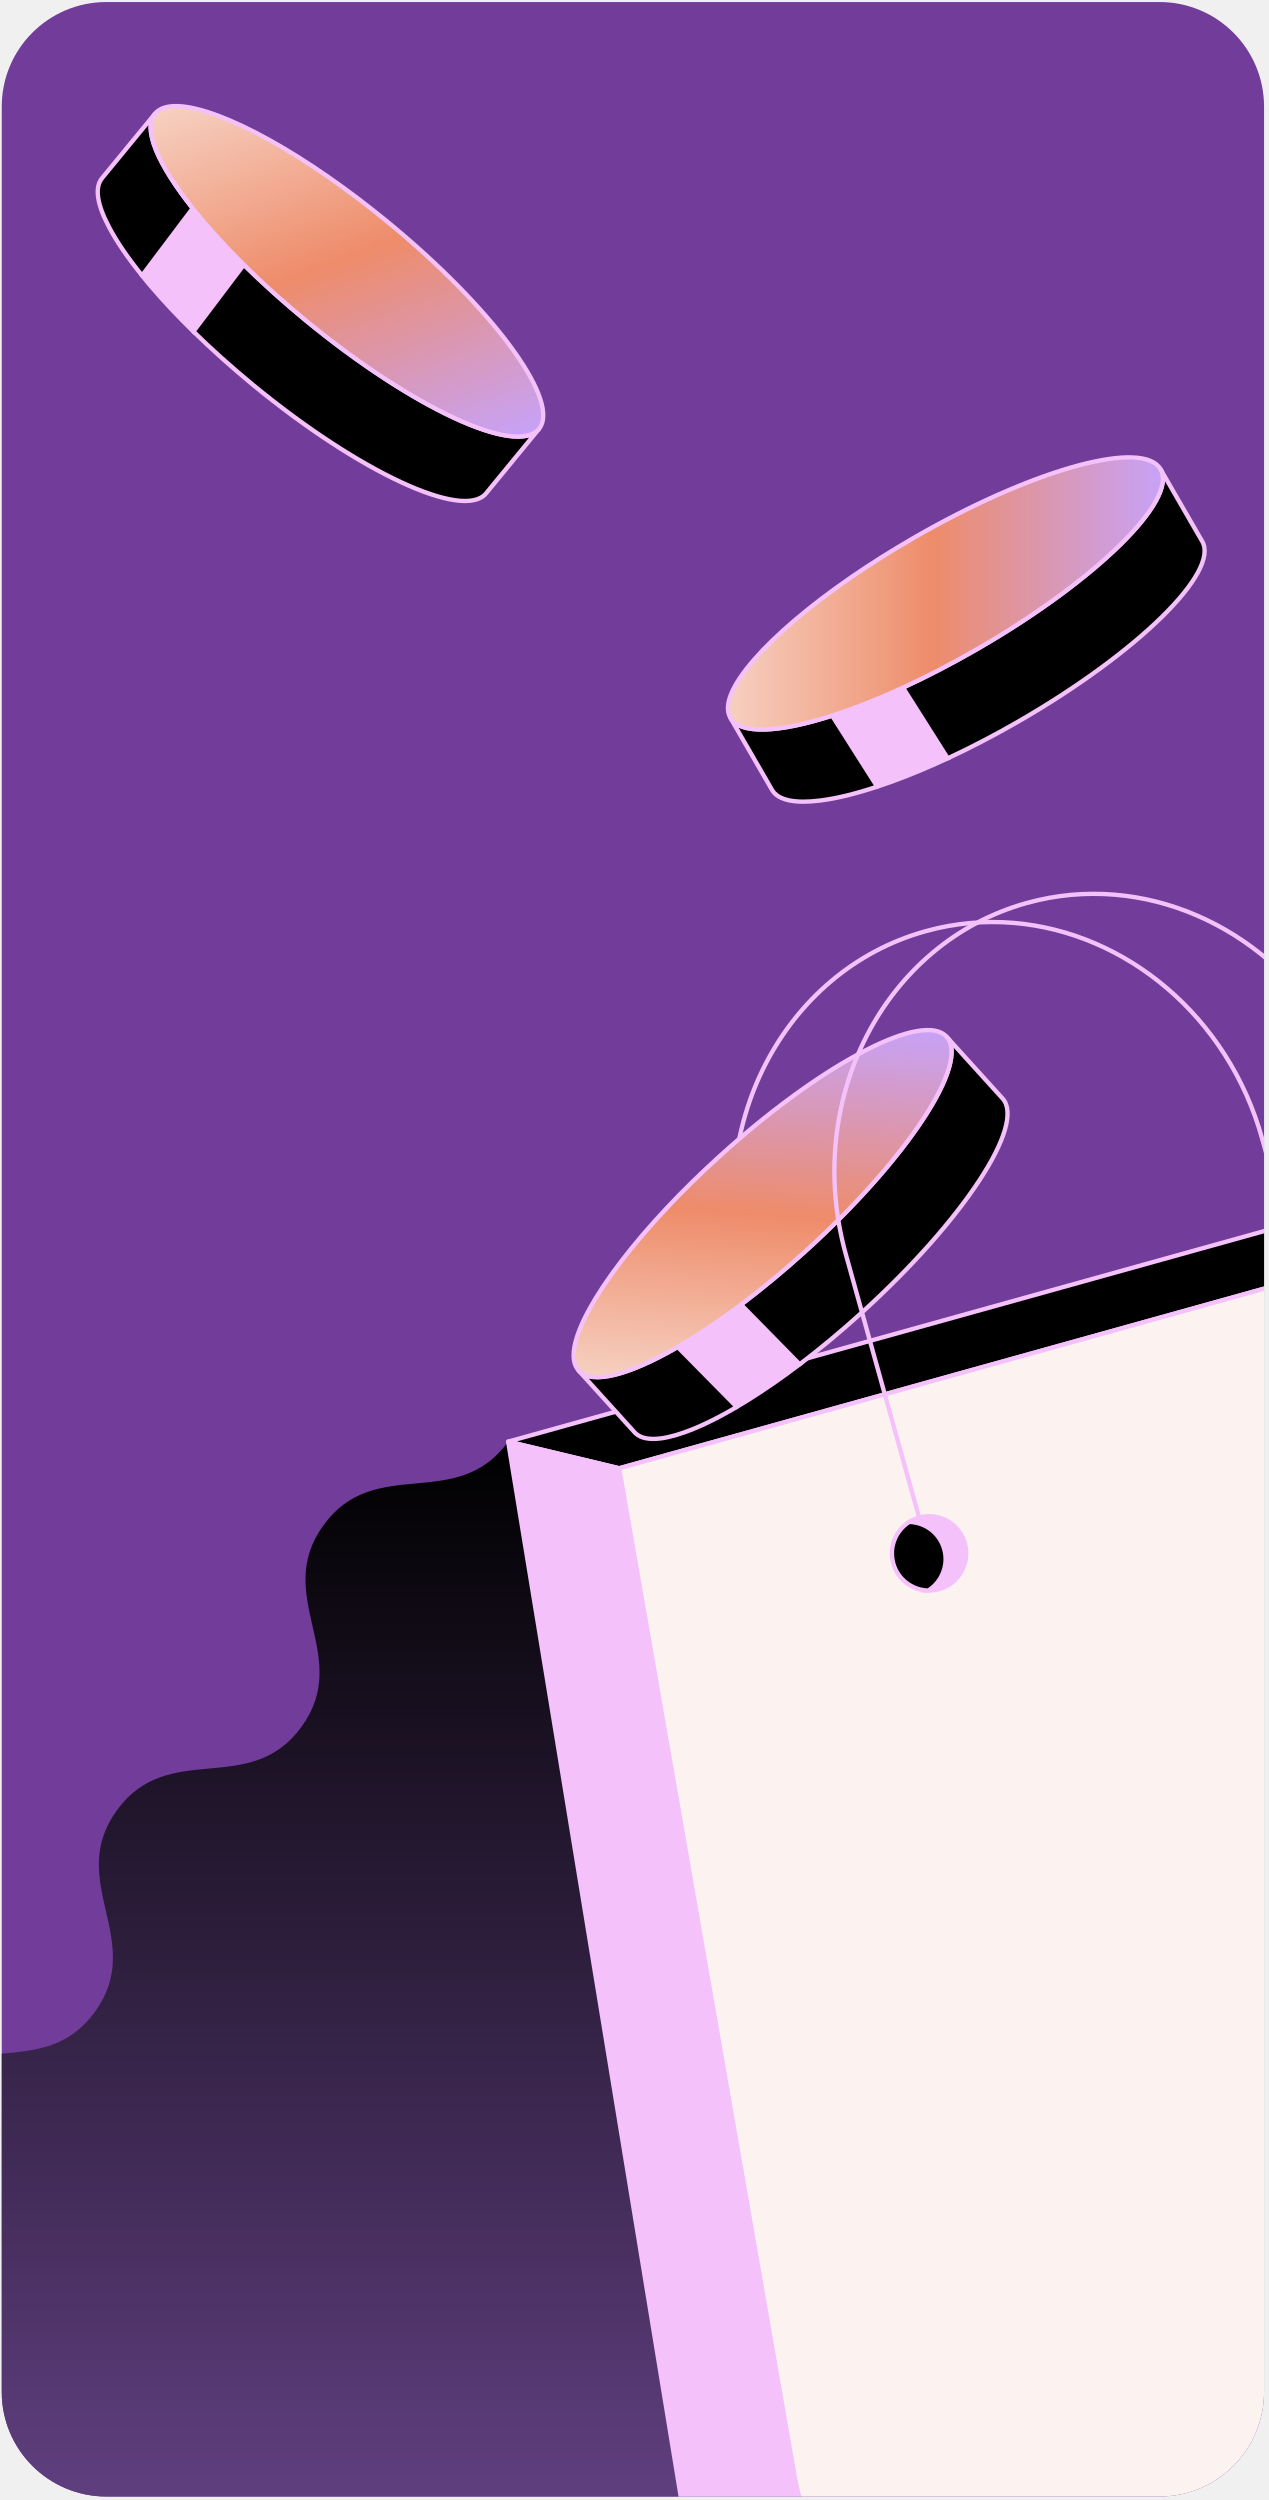
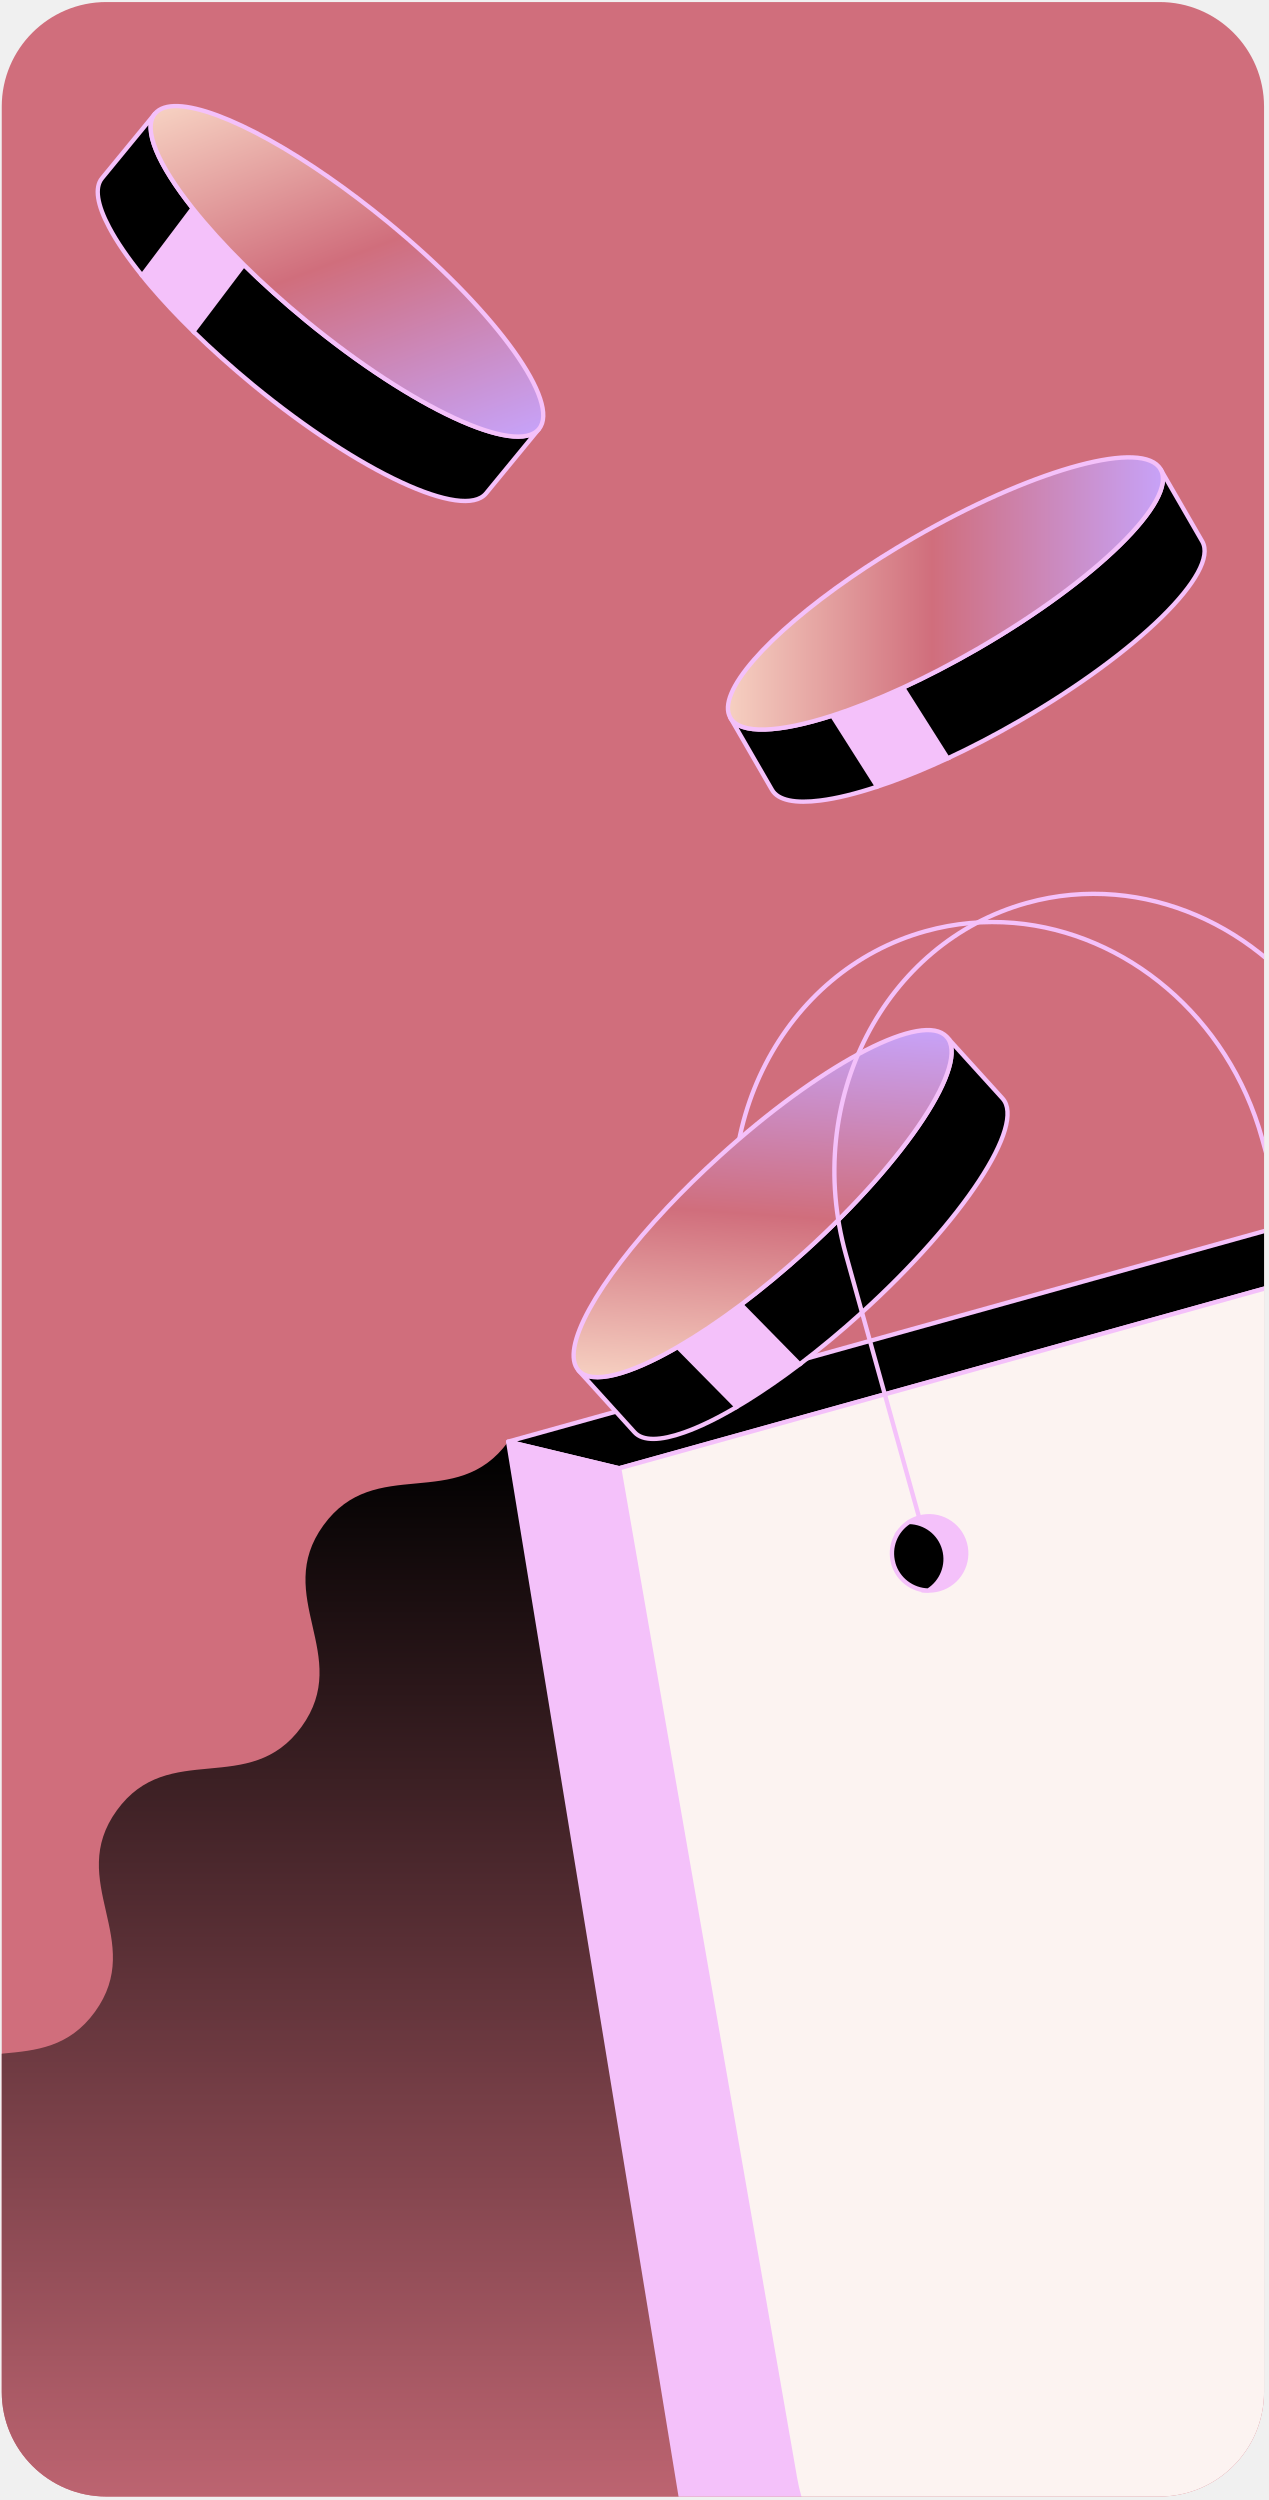
- <svg xmlns="http://www.w3.org/2000/svg" width="241" height="475" viewBox="0 0 241 475" fill="none">
-   <path d="M220.294 0.387H20.208C9.231 0.387 0.332 9.286 0.332 20.263V454.464C0.332 465.442 9.231 474.34 20.208 474.34H220.294C231.271 474.34 240.17 465.442 240.17 454.464V20.263C240.17 9.286 231.271 0.387 220.294 0.387Z" fill="#713C9A" />
+ <svg xmlns="http://www.w3.org/2000/svg" width="241" height="475" viewBox="0 0 241 475" fill="none" version="1.1" id="svg77">
+   <path d="M220.294 0.387H20.208C9.231 0.387 0.332 9.286 0.332 20.263V454.464C0.332 465.442 9.231 474.34 20.208 474.34H220.294C231.271 474.34 240.17 465.442 240.17 454.464V20.263C240.17 9.286 231.271 0.387 220.294 0.387Z" fill="#713C9A" id="path2" style="fill:#d06e7c;fill-opacity:1" />
  <mask id="mask0_1190_10155" style="mask-type:luminance" maskUnits="userSpaceOnUse" x="0" y="0" width="241" height="475">
-     <path d="M220.294 0.387H20.208C9.231 0.387 0.332 9.286 0.332 20.263V454.464C0.332 465.442 9.231 474.34 20.208 474.34H220.294C231.271 474.34 240.17 465.442 240.17 454.464V20.263C240.17 9.286 231.271 0.387 220.294 0.387Z" fill="white" />
+     <path d="M220.294 0.387H20.208C9.231 0.387 0.332 9.286 0.332 20.263V454.464C0.332 465.442 9.231 474.34 20.208 474.34H220.294C231.271 474.34 240.17 465.442 240.17 454.464V20.263C240.17 9.286 231.271 0.387 220.294 0.387Z" fill="white" id="path4" />
  </mask>
-   <g mask="url(#mask0_1190_10155)">
-     <path d="M-17.051 398.124C-7.237 384.583 8.224 395.788 18.038 382.248C27.852 368.707 12.39 357.502 22.204 343.961C32.018 330.421 47.48 341.626 57.294 328.085C67.107 314.545 51.645 303.339 61.459 289.799C71.273 276.258 86.735 287.463 96.549 273.923L129.543 475.582H-15.942L-17.06 398.132L-17.051 398.124Z" fill="url(#paint0_linear_1190_10155)" />
-     <path d="M155.779 293.915C155.622 293.957 155.456 293.857 155.415 293.692L141.493 243.72C133.336 214.436 148.756 184.473 175.862 176.928C181.444 175.371 187.101 174.891 192.625 175.354C213.917 177.152 233.329 193.086 239.805 216.341L253.727 266.312" stroke="#F4C1FA" stroke-width="0.828" stroke-linejoin="round" />
-     <path d="M316.884 223.48L117.643 278.967L96.558 273.907L295.468 218.511L316.884 223.48Z" fill="black" stroke="#F4C1FA" stroke-width="0.828" stroke-linejoin="round" />
-     <path d="M140.798 247.877L151.937 259.215C148.55 261.782 145.279 264.043 142.19 265.972C141.444 266.436 140.707 266.892 139.979 267.306L128.757 255.927C132.484 253.765 136.558 251.049 140.79 247.877H140.798Z" fill="#F4C1FA" stroke="#F4C1FA" stroke-width="0.828" stroke-miterlimit="10" />
-     <path d="M128.757 255.936L139.979 267.315C136.285 269.493 132.906 271.141 129.999 272.159C125.486 273.766 122.132 273.857 120.566 272.135L109.933 260.408C112.45 263.182 119.581 261.252 128.757 255.936Z" fill="black" stroke="#F4C1FA" stroke-width="0.828" stroke-linejoin="round" />
-     <path d="M179.846 196.978L190.48 208.704C195.002 213.673 183.01 231.91 163.697 249.426C159.73 253.02 155.763 256.308 151.937 259.215L140.798 247.877C144.79 244.871 148.93 241.45 153.063 237.699C172.376 220.183 184.368 201.947 179.846 196.978Z" fill="black" stroke="#F4C1FA" stroke-width="0.828" stroke-linejoin="round" />
-     <path d="M179.847 196.978C184.368 201.947 172.376 220.183 153.064 237.699C148.923 241.451 144.79 244.871 140.798 247.877C136.558 251.057 132.492 253.765 128.765 255.927C119.589 261.236 112.458 263.174 109.941 260.399C106.264 256.358 113.51 243.538 126.728 229.475C129.767 226.237 133.121 222.949 136.724 219.678C137.312 219.131 137.908 218.601 138.504 218.08C157.196 201.549 175.474 192.15 179.855 196.978H179.847Z" fill="url(#paint1_linear_1190_10155)" stroke="#F4C1FA" stroke-width="0.828" stroke-miterlimit="10" />
-     <path d="M117.642 278.967L183.581 498.846L156.384 500.602C143.614 501.422 132.301 492.42 130.231 479.79L96.549 273.915L117.642 278.975V278.967Z" fill="#F4C1FA" stroke="#F4C1FA" stroke-width="0.828" stroke-linejoin="round" />
-     <path d="M316.884 223.479L117.643 278.975L151.043 470.846C154.471 490.531 174.14 502.962 193.387 497.596L367.402 449.131C385.398 444.121 395.138 424.667 388.363 407.259L316.884 223.488V223.479Z" fill="#FCF3F1" stroke="#F4C1FA" stroke-width="0.828" stroke-miterlimit="10" />
-     <path d="M172.748 289.17C173.311 288.814 173.949 288.524 174.628 288.342C178.388 287.298 182.28 289.493 183.324 293.245C184.367 296.996 182.173 300.897 178.421 301.94C177.742 302.131 177.055 302.214 176.384 302.197C178.951 300.574 180.268 297.41 179.415 294.329C178.562 291.257 175.796 289.22 172.756 289.162L172.748 289.17Z" fill="#F4C1FA" stroke="#F4C1FA" stroke-width="0.828" stroke-miterlimit="10" />
-     <path d="M169.726 297.029C168.873 293.957 170.181 290.785 172.749 289.17C175.788 289.228 178.554 291.257 179.407 294.338C180.26 297.41 178.943 300.582 176.376 302.205C173.337 302.139 170.579 300.11 169.717 297.038L169.726 297.029Z" fill="black" stroke="#F4C1FA" stroke-width="0.828" stroke-linejoin="round" />
-     <path d="M171.573 130.649L180.07 144.082C176.219 145.879 172.542 147.395 169.114 148.629C168.286 148.927 167.474 149.209 166.671 149.465L158.107 135.975C162.207 134.649 166.762 132.861 171.573 130.649Z" fill="#F4C1FA" stroke="#F4C1FA" stroke-width="0.828" stroke-miterlimit="10" />
-     <path d="M158.099 135.975L166.662 149.466C162.595 150.815 158.943 151.71 155.887 152.091C151.134 152.704 147.837 152.091 146.678 150.07L138.761 136.364C140.632 139.61 148.011 139.221 158.107 135.975H158.099Z" fill="black" stroke="#F4C1FA" stroke-width="0.828" stroke-linejoin="round" />
-     <path d="M220.502 89.15L228.419 102.857C231.781 108.67 216.212 123.958 193.636 137.002C188.998 139.677 184.426 142.054 180.07 144.083L171.573 130.65C176.112 128.555 180.882 126.087 185.718 123.296C208.294 110.252 223.872 94.964 220.502 89.15Z" fill="black" stroke="#F4C1FA" stroke-width="0.828" stroke-linejoin="round" />
-     <path d="M220.501 89.15C223.864 94.964 208.294 110.252 185.718 123.296C180.881 126.086 176.111 128.554 171.573 130.65C166.761 132.861 162.206 134.65 158.107 135.975C148.011 139.23 140.632 139.61 138.761 136.364C136.028 131.635 145.817 120.645 161.709 109.689C165.362 107.171 169.337 104.662 173.552 102.227C174.248 101.821 174.935 101.424 175.631 101.043C197.395 88.835 217.246 83.51 220.509 89.15H220.501Z" fill="url(#paint2_linear_1190_10155)" stroke="#F4C1FA" stroke-width="0.828" stroke-miterlimit="10" />
-     <path d="M46.329 50.318L36.747 62.997C33.708 60.024 30.991 57.117 28.631 54.343C28.059 53.672 27.505 53.009 26.991 52.355L36.606 39.593C39.289 42.963 42.569 46.599 46.329 50.326V50.318Z" fill="#F4C1FA" stroke="#F4C1FA" stroke-width="0.828" stroke-miterlimit="10" />
-     <path d="M36.606 39.584L26.991 52.346C24.3 49.017 22.171 45.911 20.739 43.187C18.486 38.955 17.906 35.65 19.389 33.853L29.434 21.621C27.058 24.52 30.014 31.286 36.606 39.592V39.584Z" fill="black" stroke="#F4C1FA" stroke-width="0.828" stroke-linejoin="round" />
-     <path d="M102.396 81.506L92.35 93.738C88.094 98.939 68.3 89.738 48.151 73.191C44.018 69.787 40.184 66.35 36.747 62.988L46.329 50.309C49.89 53.82 53.874 57.414 58.188 60.959C78.346 77.506 98.131 86.698 102.388 81.506H102.396Z" fill="black" stroke="#F4C1FA" stroke-width="0.828" stroke-linejoin="round" />
-     <path d="M102.396 81.506C98.139 86.707 78.346 77.506 58.196 60.959C53.882 57.415 49.89 53.821 46.337 50.309C42.577 46.582 39.297 42.955 36.614 39.576C30.022 31.278 27.065 24.503 29.442 21.605C32.904 17.381 46.643 22.673 62.486 33.696C66.13 36.23 69.874 39.063 73.642 42.152C74.263 42.657 74.876 43.162 75.48 43.684C94.57 59.758 106.537 76.471 102.404 81.506H102.396Z" fill="url(#paint3_linear_1190_10155)" stroke="#F4C1FA" stroke-width="0.828" stroke-miterlimit="10" />
-     <path d="M175.002 288.557C174.845 288.598 174.679 288.499 174.637 288.333L160.716 238.362C152.558 209.077 167.979 179.114 195.085 171.57C200.667 170.013 206.323 169.532 211.847 169.996C233.139 171.793 252.552 187.727 259.028 210.982L272.95 260.954" stroke="#F4C1FA" stroke-width="0.828" stroke-linejoin="round" />
+   <g mask="url(#mask0_1190_10155)" id="g47">
+     <path d="M-17.051 398.124C-7.237 384.583 8.224 395.788 18.038 382.248C27.852 368.707 12.39 357.502 22.204 343.961C32.018 330.421 47.48 341.626 57.294 328.085C67.107 314.545 51.645 303.339 61.459 289.799C71.273 276.258 86.735 287.463 96.549 273.923L129.543 475.582H-15.942L-17.06 398.132L-17.051 398.124Z" fill="url(#paint0_linear_1190_10155)" id="path7" />
+     <path d="M155.779 293.915C155.622 293.957 155.456 293.857 155.415 293.692L141.493 243.72C133.336 214.436 148.756 184.473 175.862 176.928C181.444 175.371 187.101 174.891 192.625 175.354C213.917 177.152 233.329 193.086 239.805 216.341L253.727 266.312" stroke="#F4C1FA" stroke-width="0.828" stroke-linejoin="round" id="path9" />
+     <path d="M316.884 223.48L117.643 278.967L96.558 273.907L295.468 218.511L316.884 223.48Z" fill="black" stroke="#F4C1FA" stroke-width="0.828" stroke-linejoin="round" id="path11" />
+     <path d="M140.798 247.877L151.937 259.215C148.55 261.782 145.279 264.043 142.19 265.972C141.444 266.436 140.707 266.892 139.979 267.306L128.757 255.927C132.484 253.765 136.558 251.049 140.79 247.877H140.798Z" fill="#F4C1FA" stroke="#F4C1FA" stroke-width="0.828" stroke-miterlimit="10" id="path13" />
+     <path d="M128.757 255.936L139.979 267.315C136.285 269.493 132.906 271.141 129.999 272.159C125.486 273.766 122.132 273.857 120.566 272.135L109.933 260.408C112.45 263.182 119.581 261.252 128.757 255.936Z" fill="black" stroke="#F4C1FA" stroke-width="0.828" stroke-linejoin="round" id="path15" />
+     <path d="M179.846 196.978L190.48 208.704C195.002 213.673 183.01 231.91 163.697 249.426C159.73 253.02 155.763 256.308 151.937 259.215L140.798 247.877C144.79 244.871 148.93 241.45 153.063 237.699C172.376 220.183 184.368 201.947 179.846 196.978Z" fill="black" stroke="#F4C1FA" stroke-width="0.828" stroke-linejoin="round" id="path17" />
+     <path d="M179.847 196.978C184.368 201.947 172.376 220.183 153.064 237.699C148.923 241.451 144.79 244.871 140.798 247.877C136.558 251.057 132.492 253.765 128.765 255.927C119.589 261.236 112.458 263.174 109.941 260.399C106.264 256.358 113.51 243.538 126.728 229.475C129.767 226.237 133.121 222.949 136.724 219.678C137.312 219.131 137.908 218.601 138.504 218.08C157.196 201.549 175.474 192.15 179.855 196.978H179.847Z" fill="url(#paint1_linear_1190_10155)" stroke="#F4C1FA" stroke-width="0.828" stroke-miterlimit="10" id="path19" />
+     <path d="M117.642 278.967L183.581 498.846L156.384 500.602C143.614 501.422 132.301 492.42 130.231 479.79L96.549 273.915L117.642 278.975V278.967Z" fill="#F4C1FA" stroke="#F4C1FA" stroke-width="0.828" stroke-linejoin="round" id="path21" />
+     <path d="M316.884 223.479L117.643 278.975L151.043 470.846C154.471 490.531 174.14 502.962 193.387 497.596L367.402 449.131C385.398 444.121 395.138 424.667 388.363 407.259L316.884 223.488V223.479Z" fill="#FCF3F1" stroke="#F4C1FA" stroke-width="0.828" stroke-miterlimit="10" id="path23" />
+     <path d="M172.748 289.17C173.311 288.814 173.949 288.524 174.628 288.342C178.388 287.298 182.28 289.493 183.324 293.245C184.367 296.996 182.173 300.897 178.421 301.94C177.742 302.131 177.055 302.214 176.384 302.197C178.951 300.574 180.268 297.41 179.415 294.329C178.562 291.257 175.796 289.22 172.756 289.162L172.748 289.17Z" fill="#F4C1FA" stroke="#F4C1FA" stroke-width="0.828" stroke-miterlimit="10" id="path25" />
+     <path d="M169.726 297.029C168.873 293.957 170.181 290.785 172.749 289.17C175.788 289.228 178.554 291.257 179.407 294.338C180.26 297.41 178.943 300.582 176.376 302.205C173.337 302.139 170.579 300.11 169.717 297.038L169.726 297.029Z" fill="black" stroke="#F4C1FA" stroke-width="0.828" stroke-linejoin="round" id="path27" />
+     <path d="M171.573 130.649L180.07 144.082C176.219 145.879 172.542 147.395 169.114 148.629C168.286 148.927 167.474 149.209 166.671 149.465L158.107 135.975C162.207 134.649 166.762 132.861 171.573 130.649Z" fill="#F4C1FA" stroke="#F4C1FA" stroke-width="0.828" stroke-miterlimit="10" id="path29" />
+     <path d="M158.099 135.975L166.662 149.466C162.595 150.815 158.943 151.71 155.887 152.091C151.134 152.704 147.837 152.091 146.678 150.07L138.761 136.364C140.632 139.61 148.011 139.221 158.107 135.975H158.099Z" fill="black" stroke="#F4C1FA" stroke-width="0.828" stroke-linejoin="round" id="path31" />
+     <path d="M220.502 89.15L228.419 102.857C231.781 108.67 216.212 123.958 193.636 137.002C188.998 139.677 184.426 142.054 180.07 144.083L171.573 130.65C176.112 128.555 180.882 126.087 185.718 123.296C208.294 110.252 223.872 94.964 220.502 89.15Z" fill="black" stroke="#F4C1FA" stroke-width="0.828" stroke-linejoin="round" id="path33" />
+     <path d="M220.501 89.15C223.864 94.964 208.294 110.252 185.718 123.296C180.881 126.086 176.111 128.554 171.573 130.65C166.761 132.861 162.206 134.65 158.107 135.975C148.011 139.23 140.632 139.61 138.761 136.364C136.028 131.635 145.817 120.645 161.709 109.689C165.362 107.171 169.337 104.662 173.552 102.227C174.248 101.821 174.935 101.424 175.631 101.043C197.395 88.835 217.246 83.51 220.509 89.15H220.501Z" fill="url(#paint2_linear_1190_10155)" stroke="#F4C1FA" stroke-width="0.828" stroke-miterlimit="10" id="path35" />
+     <path d="M46.329 50.318L36.747 62.997C33.708 60.024 30.991 57.117 28.631 54.343C28.059 53.672 27.505 53.009 26.991 52.355L36.606 39.593C39.289 42.963 42.569 46.599 46.329 50.326V50.318Z" fill="#F4C1FA" stroke="#F4C1FA" stroke-width="0.828" stroke-miterlimit="10" id="path37" />
+     <path d="M36.606 39.584L26.991 52.346C24.3 49.017 22.171 45.911 20.739 43.187C18.486 38.955 17.906 35.65 19.389 33.853L29.434 21.621C27.058 24.52 30.014 31.286 36.606 39.592V39.584Z" fill="black" stroke="#F4C1FA" stroke-width="0.828" stroke-linejoin="round" id="path39" />
+     <path d="M102.396 81.506L92.35 93.738C88.094 98.939 68.3 89.738 48.151 73.191C44.018 69.787 40.184 66.35 36.747 62.988L46.329 50.309C49.89 53.82 53.874 57.414 58.188 60.959C78.346 77.506 98.131 86.698 102.388 81.506H102.396Z" fill="black" stroke="#F4C1FA" stroke-width="0.828" stroke-linejoin="round" id="path41" />
+     <path d="M102.396 81.506C98.139 86.707 78.346 77.506 58.196 60.959C53.882 57.415 49.89 53.821 46.337 50.309C42.577 46.582 39.297 42.955 36.614 39.576C30.022 31.278 27.065 24.503 29.442 21.605C32.904 17.381 46.643 22.673 62.486 33.696C66.13 36.23 69.874 39.063 73.642 42.152C74.263 42.657 74.876 43.162 75.48 43.684C94.57 59.758 106.537 76.471 102.404 81.506H102.396Z" fill="url(#paint3_linear_1190_10155)" stroke="#F4C1FA" stroke-width="0.828" stroke-miterlimit="10" id="path43" />
+     <path d="M175.002 288.557C174.845 288.598 174.679 288.499 174.637 288.333L160.716 238.362C152.558 209.077 167.979 179.114 195.085 171.57C200.667 170.013 206.323 169.532 211.847 169.996C233.139 171.793 252.552 187.727 259.028 210.982L272.95 260.954" stroke="#F4C1FA" stroke-width="0.828" stroke-linejoin="round" id="path45" />
  </g>
-   <defs>
+   <defs id="defs75">
    <linearGradient id="paint0_linear_1190_10155" x1="56.25" y1="275.314" x2="56.25" y2="494.432" gradientUnits="userSpaceOnUse">
-       <stop />
-       <stop offset="1" stop-color="#69458C" />
+       <stop id="stop49" />
+       <stop offset="1" stop-color="#69458C" id="stop51" style="stop-color:#d06e7c;stop-opacity:1;" />
    </linearGradient>
    <linearGradient id="paint1_linear_1190_10155" x1="142.413" y1="263.74" x2="147.388" y2="193.638" gradientUnits="userSpaceOnUse">
-       <stop stop-color="#F6D0C1" />
-       <stop offset="0.47" stop-color="#EE8C6A" />
-       <stop offset="1" stop-color="#C7A2F8" />
+       <stop stop-color="#F6D0C1" id="stop54" />
+       <stop offset="0.47" stop-color="#EE8C6A" id="stop56" style="stop-color:#d06e7c;stop-opacity:1;" />
+       <stop offset="1" stop-color="#C7A2F8" id="stop58" />
    </linearGradient>
    <linearGradient id="paint2_linear_1190_10155" x1="138.297" y1="112.761" x2="220.957" y2="112.761" gradientUnits="userSpaceOnUse">
-       <stop stop-color="#F6D0C1" />
-       <stop offset="0.47" stop-color="#EE8C6A" />
-       <stop offset="1" stop-color="#C7A2F8" />
+       <stop stop-color="#F6D0C1" id="stop61" />
+       <stop offset="0.47" stop-color="#EE8C6A" id="stop63" style="stop-color:#d06e7c;stop-opacity:1;" />
+       <stop offset="1" stop-color="#C7A2F8" id="stop65" />
    </linearGradient>
    <linearGradient id="paint3_linear_1190_10155" x1="51.388" y1="12.877" x2="80.482" y2="90.238" gradientUnits="userSpaceOnUse">
-       <stop stop-color="#F6D0C1" />
-       <stop offset="0.47" stop-color="#EE8C6A" />
-       <stop offset="1" stop-color="#C7A2F8" />
+       <stop stop-color="#F6D0C1" id="stop68" />
+       <stop offset="0.47" stop-color="#EE8C6A" id="stop70" style="stop-color:#d06e7c;stop-opacity:1;" />
+       <stop offset="1" stop-color="#C7A2F8" id="stop72" />
    </linearGradient>
  </defs>
</svg>
